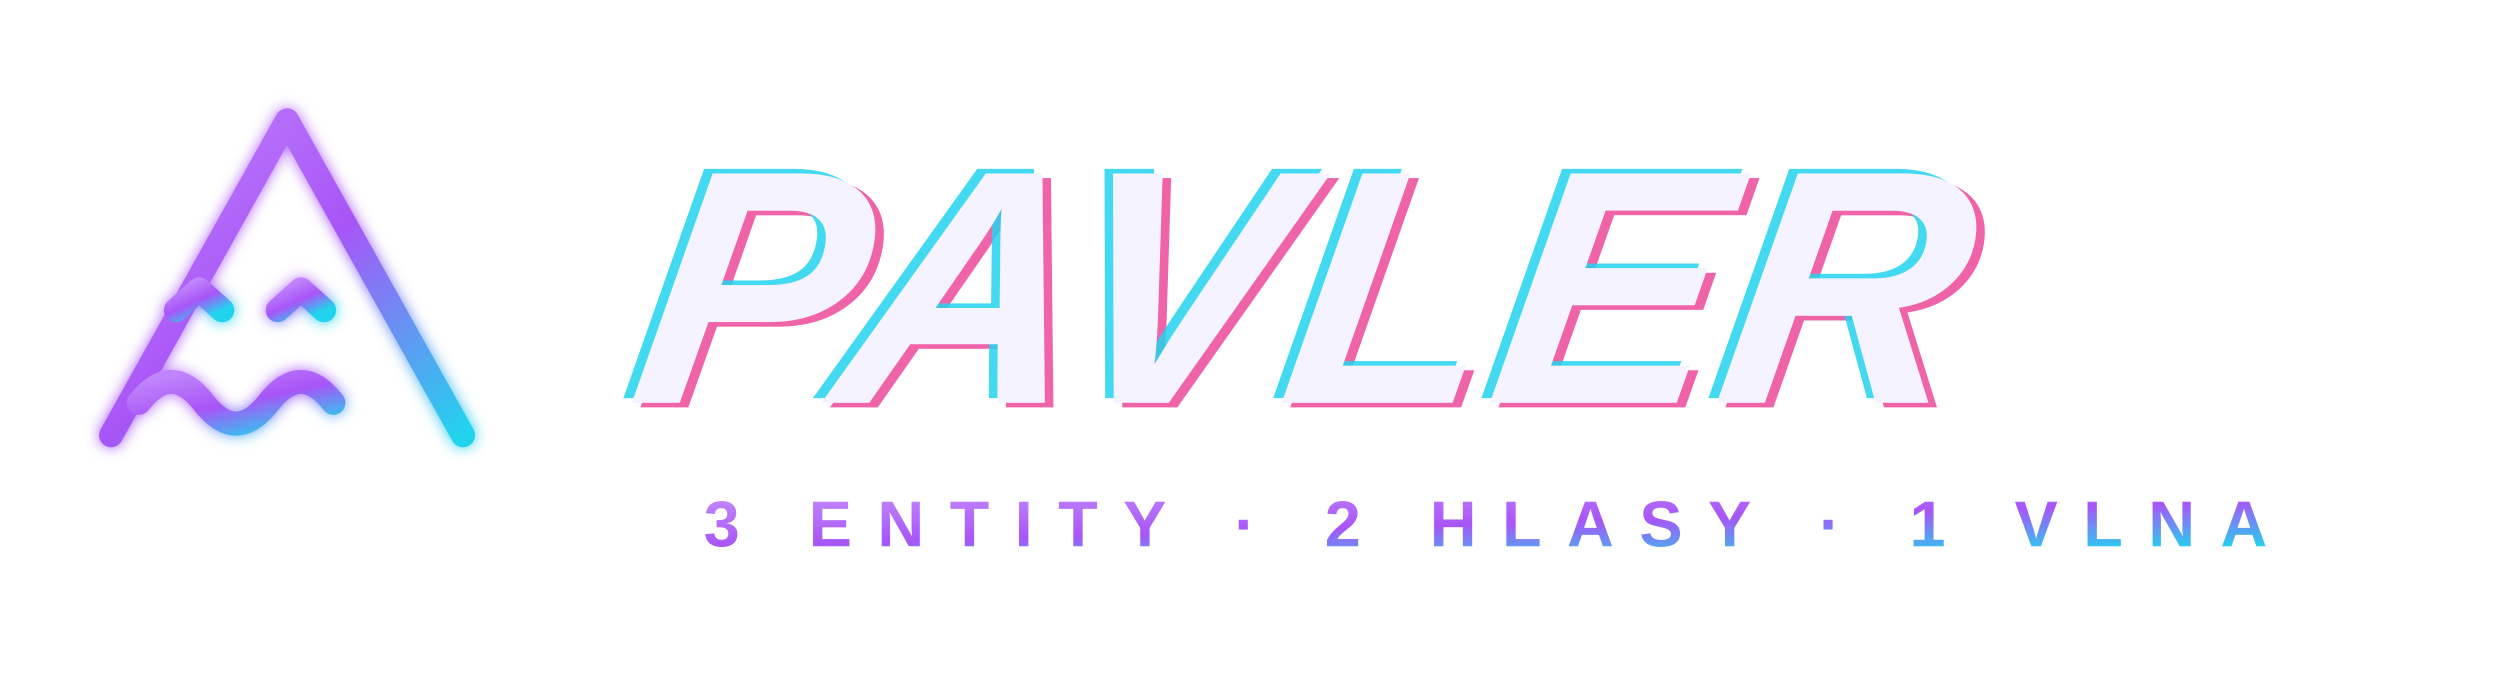
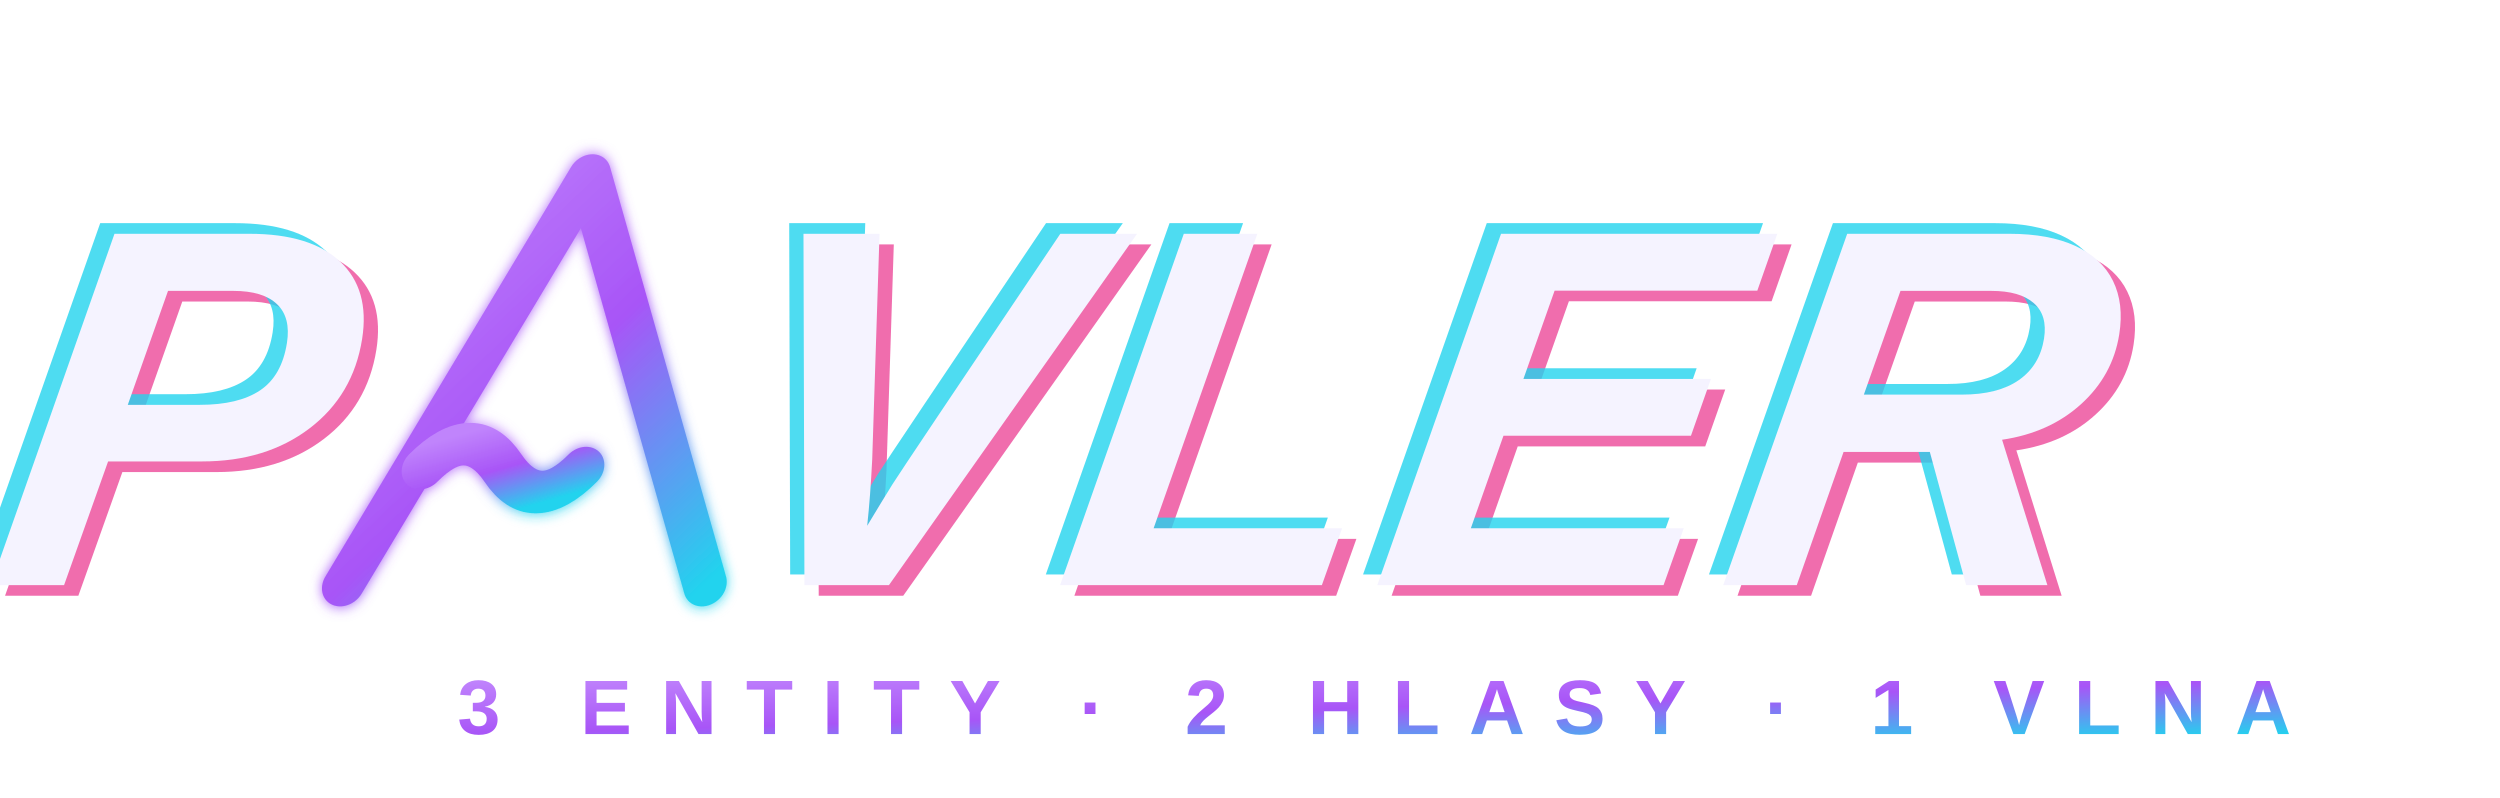
- <svg xmlns="http://www.w3.org/2000/svg" viewBox="0 0 540 150" fill="none" font-family="'Arial Black','Arial',sans-serif">
+ <svg xmlns="http://www.w3.org/2000/svg" viewBox="0 0 470 150" fill="none" font-family="'Arial Black','Arial',sans-serif">
  <defs>
-     <linearGradient id="pg2" x1="0" y1="0" x2="1" y2="1">
+     <linearGradient id="pg" x1="0" y1="0" x2="1" y2="1">
      <stop offset="0" stop-color="#c084fc" />
      <stop offset=".5" stop-color="#a855f7" />
      <stop offset="1" stop-color="#22d3ee" />
    </linearGradient>
-     <filter id="g2" x="-30%" y="-30%" width="160%" height="160%">
-       <feGaussianBlur stdDeviation="1.5" result="b" />
+     <filter id="gl" x="-30%" y="-30%" width="160%" height="160%">
+       <feGaussianBlur stdDeviation="1.3" result="b" />
      <feMerge>
        <feMergeNode in="b" />
        <feMergeNode in="SourceGraphic" />
      </feMerge>
    </filter>
  </defs>
-   <g filter="url(#g2)" stroke="url(#pg2)" stroke-width="5.2" stroke-linejoin="round" stroke-linecap="round" transform="translate(10 14)">
-     <path d="M14 80 L52 12 L90 80" />
-     <path d="M40 52 l5 -4.5 5 4.5" transform="translate(-12 1)" />
-     <path d="M40 52 l5 -4.5 5 4.5" transform="translate(10 1)" />
-     <path d="M20 73 q7 -9 14 0 t14 0 t14 0" />
+   <g transform="skewX(-9)" font-size="96" font-weight="900" font-style="italic" letter-spacing="1">
+     <g fill="#ec4899" opacity=".8" transform="translate(3,2)">
+       <text x="14" y="110">P</text>
+       <text x="150" y="110">VLER</text>
+     </g>
+     <g fill="#22d3ee" opacity=".8" transform="translate(-3,-2)">
+       <text x="14" y="110">P</text>
+       <text x="150" y="110">VLER</text>
+     </g>
+     <g fill="#f5f3ff">
+       <text x="14" y="110">P</text>
+       <text x="150" y="110">VLER</text>
+     </g>
  </g>
-   <g transform="skewX(-9)" font-size="72" font-weight="900" font-style="italic" letter-spacing="1">
-     <text x="151" y="88" fill="#ec4899" opacity=".85">PAVLER</text>
-     <text x="147" y="86" fill="#22d3ee" opacity=".85">PAVLER</text>
-     <text x="149" y="87" fill="#f5f3ff">PAVLER</text>
+   <g filter="url(#gl)" stroke="url(#pg)" stroke-width="8" stroke-linejoin="round" stroke-linecap="round" transform="skewX(-9)">
+     <path d="M82 110 L116 33 L150 110" />
+     <path d="M101 88 q7.5 -9 15 0 t15 0" transform="translate(-7.5 0)" />
  </g>
-   <text x="152" y="118" font-size="14" font-weight="800" letter-spacing="5.5" fill="url(#pg2)">3 ENTITY · 2 HLASY · 1 VLNA</text>
+   <text x="86" y="138" font-size="14.5" font-weight="800" letter-spacing="5.5" fill="url(#pg)" font-family="Arial">3 ENTITY · 2 HLASY · 1 VLNA</text>
</svg>
